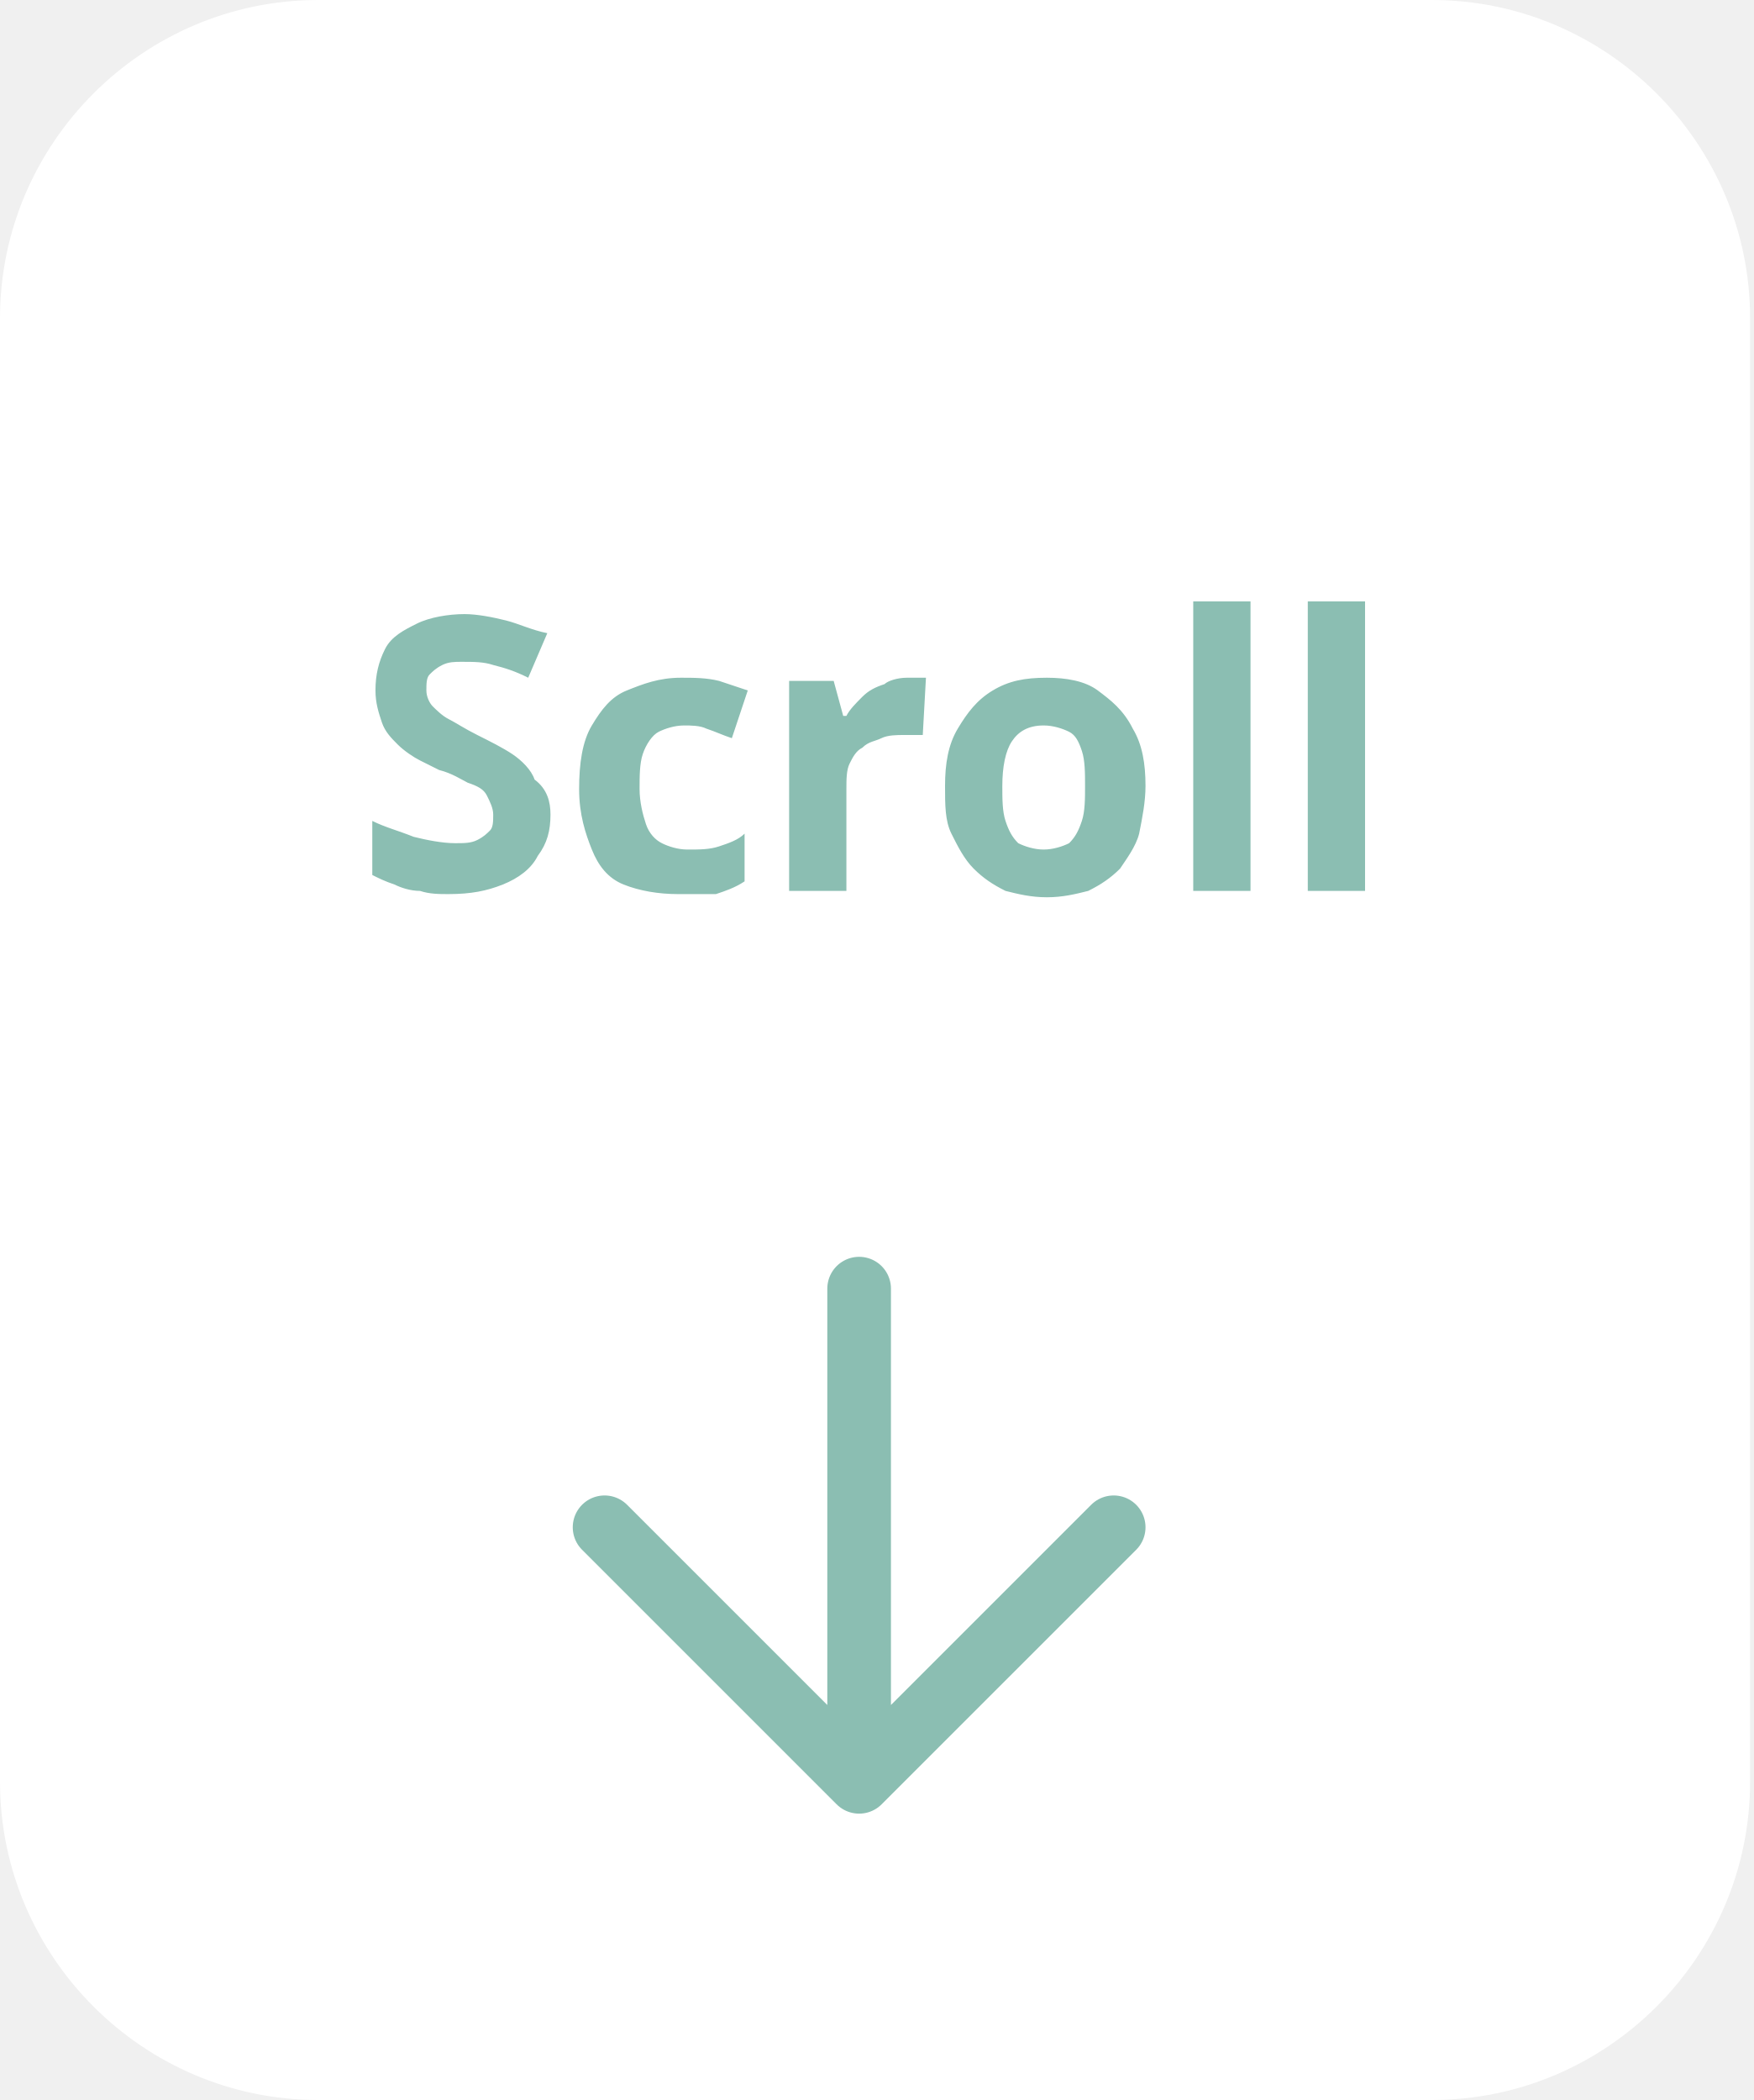
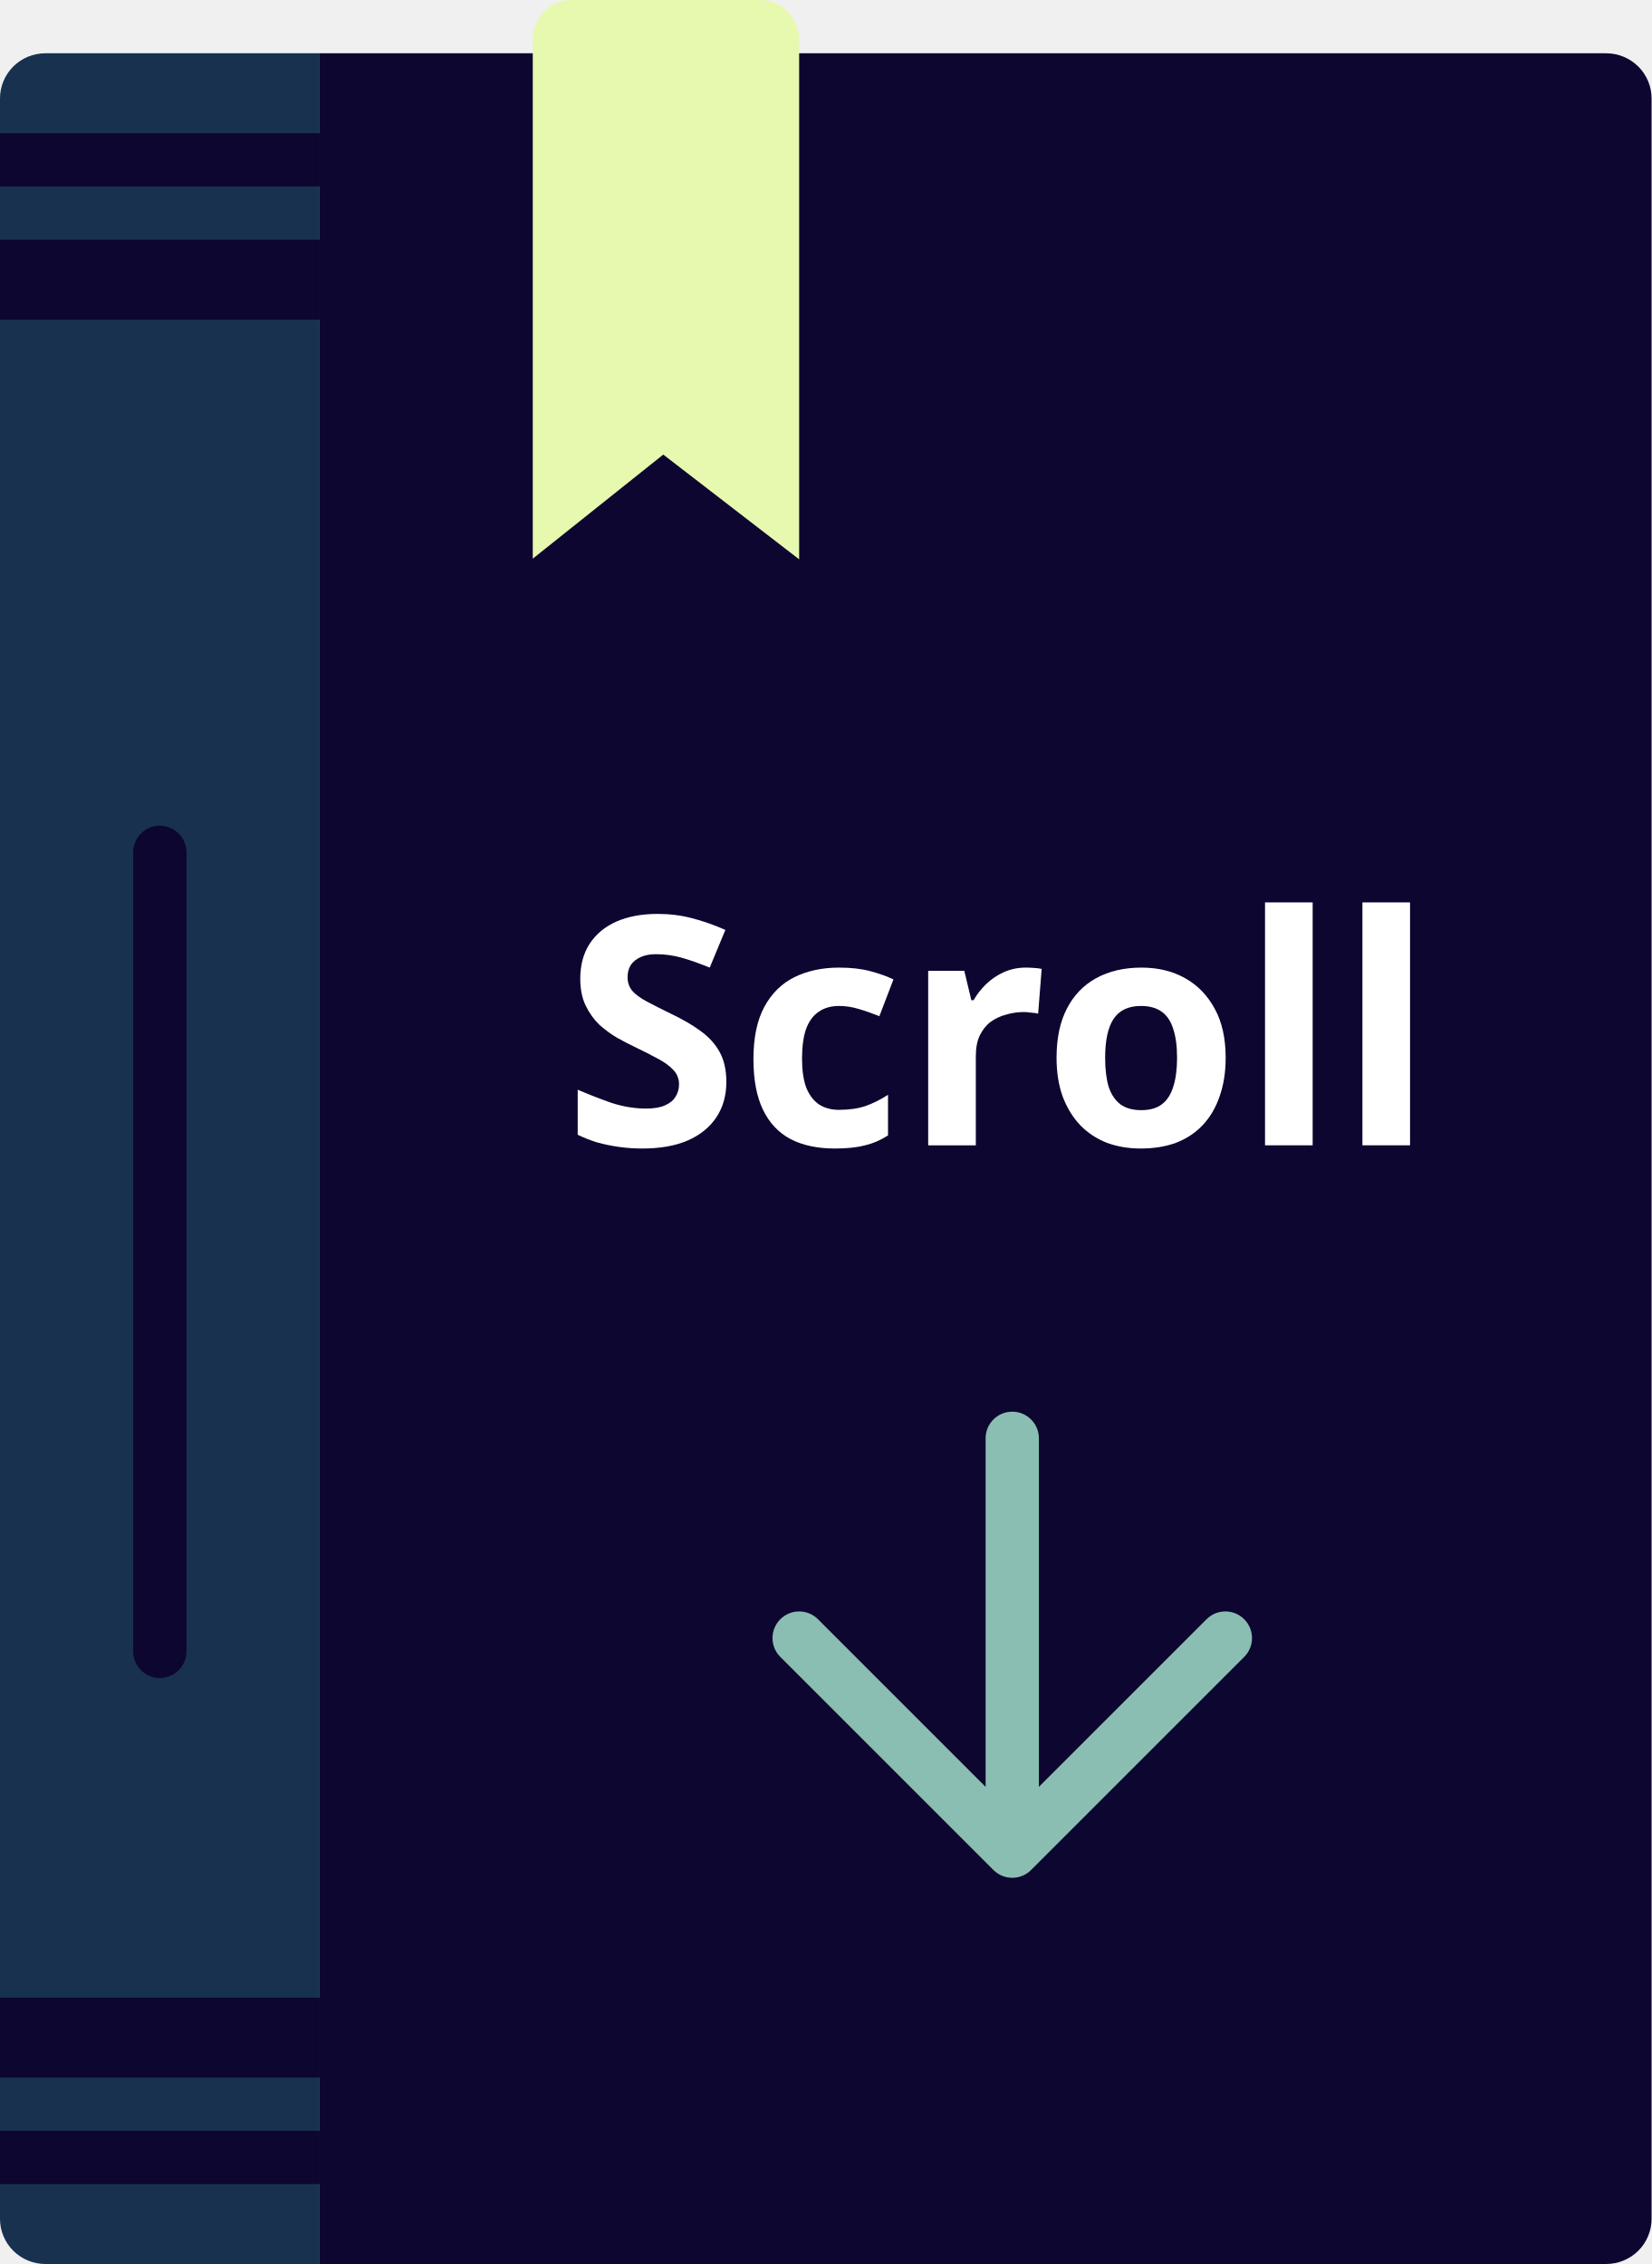
- <svg xmlns="http://www.w3.org/2000/svg" version="1.1" id="Calque_1" x="0px" y="0px" viewBox="0 0 55.1 66" style="enable-background:new 0 0 55.1 66;" xml:space="preserve">
-   <style type="text/css">
- 	.st0{fill:#FFFFFF;}
- 	.st1{fill:#8BBEB2;}
- 	.st2{fill:none;stroke:#8BBEB2;stroke-width:2;stroke-linecap:round;stroke-linejoin:round;}
- </style>
-   <g>
-     <g>
-       <path class="st0" d="M10,0h35c5.5,0,10,4.5,10,10v46c0,5.5-4.5,10-10,10H10C4.5,66,0,61.5,0,56V10C0,4.5,4.5,0,10,0z" />
-     </g>
-     <path class="st1" d="M17.3,25.6c0,0.5-0.1,0.9-0.4,1.3c-0.2,0.4-0.6,0.7-1.1,0.9c-0.5,0.2-1,0.3-1.7,0.3c-0.3,0-0.6,0-0.9-0.1   c-0.3,0-0.6-0.1-0.8-0.2c-0.3-0.1-0.5-0.2-0.7-0.3v-1.7c0.4,0.2,0.8,0.3,1.3,0.5c0.4,0.1,0.9,0.2,1.3,0.2c0.3,0,0.5,0,0.7-0.1   c0.2-0.1,0.3-0.2,0.4-0.3c0.1-0.1,0.1-0.3,0.1-0.5c0-0.2-0.1-0.4-0.2-0.6c-0.1-0.2-0.3-0.3-0.6-0.4c-0.2-0.1-0.5-0.3-0.9-0.4   c-0.2-0.1-0.4-0.2-0.6-0.3c-0.2-0.1-0.5-0.3-0.7-0.5c-0.2-0.2-0.4-0.4-0.5-0.7c-0.1-0.3-0.2-0.6-0.2-1c0-0.5,0.1-0.9,0.3-1.3   c0.2-0.4,0.6-0.6,1-0.8c0.4-0.2,1-0.3,1.5-0.3c0.4,0,0.9,0.1,1.3,0.2c0.4,0.1,0.8,0.3,1.3,0.4l-0.6,1.4c-0.4-0.2-0.7-0.3-1.1-0.4   c-0.3-0.1-0.6-0.1-1-0.1c-0.2,0-0.4,0-0.6,0.1c-0.2,0.1-0.3,0.2-0.4,0.3c-0.1,0.1-0.1,0.3-0.1,0.5c0,0.2,0.1,0.4,0.2,0.5   c0.1,0.1,0.3,0.3,0.5,0.4c0.2,0.1,0.5,0.3,0.9,0.5c0.4,0.2,0.8,0.4,1.1,0.6c0.3,0.2,0.6,0.5,0.7,0.8C17.2,24.8,17.3,25.2,17.3,25.6   z M21.3,28.1c-0.6,0-1.2-0.1-1.7-0.3c-0.5-0.2-0.8-0.6-1-1.1c-0.2-0.5-0.4-1.1-0.4-1.9c0-0.8,0.1-1.5,0.4-2   c0.3-0.5,0.6-0.9,1.1-1.1c0.5-0.2,1-0.4,1.7-0.4c0.4,0,0.8,0,1.2,0.1c0.3,0.1,0.6,0.2,0.9,0.3L23,23.2c-0.3-0.1-0.5-0.2-0.8-0.3   c-0.2-0.1-0.5-0.1-0.7-0.1c-0.3,0-0.6,0.1-0.8,0.2c-0.2,0.1-0.4,0.4-0.5,0.7c-0.1,0.3-0.1,0.7-0.1,1.1c0,0.4,0.1,0.8,0.2,1.1   c0.1,0.3,0.3,0.5,0.5,0.6c0.2,0.1,0.5,0.2,0.8,0.2c0.4,0,0.7,0,1-0.1c0.3-0.1,0.6-0.2,0.8-0.4v1.5c-0.3,0.2-0.6,0.3-0.9,0.4   C22.2,28.1,21.8,28.1,21.3,28.1z M28.5,21.3c0.1,0,0.2,0,0.3,0s0.2,0,0.3,0L29,23.1c-0.1,0-0.1,0-0.3,0c-0.1,0-0.2,0-0.3,0   c-0.2,0-0.5,0-0.7,0.1c-0.2,0.1-0.4,0.1-0.6,0.3c-0.2,0.1-0.3,0.3-0.4,0.5c-0.1,0.2-0.1,0.5-0.1,0.8V28h-1.8v-6.6h1.4l0.3,1.1h0.1   c0.1-0.2,0.3-0.4,0.5-0.6c0.2-0.2,0.4-0.3,0.7-0.4C27.9,21.4,28.2,21.3,28.5,21.3z M36,24.7c0,0.5-0.1,1-0.2,1.5   c-0.1,0.4-0.4,0.8-0.6,1.1c-0.3,0.3-0.6,0.5-1,0.7c-0.4,0.1-0.8,0.2-1.3,0.2c-0.5,0-0.9-0.1-1.3-0.2c-0.4-0.2-0.7-0.4-1-0.7   c-0.3-0.3-0.5-0.7-0.7-1.1c-0.2-0.4-0.2-0.9-0.2-1.5c0-0.7,0.1-1.3,0.4-1.8c0.3-0.5,0.6-0.9,1.1-1.2s1-0.4,1.7-0.4   c0.6,0,1.2,0.1,1.6,0.4s0.8,0.6,1.1,1.2C35.9,23.4,36,24,36,24.7z M31.5,24.7c0,0.4,0,0.8,0.1,1.1c0.1,0.3,0.2,0.5,0.4,0.7   c0.2,0.1,0.5,0.2,0.8,0.2s0.6-0.1,0.8-0.2c0.2-0.2,0.3-0.4,0.4-0.7c0.1-0.3,0.1-0.7,0.1-1.1c0-0.4,0-0.8-0.1-1.1   c-0.1-0.3-0.2-0.5-0.4-0.6c-0.2-0.1-0.5-0.2-0.8-0.2c-0.5,0-0.8,0.2-1,0.5C31.6,23.6,31.5,24.1,31.5,24.7z M39.3,28h-1.8v-9.1h1.8   V28z M42.9,28h-1.8v-9.1h1.8V28z" />
-     <path class="st2" d="M27,40.5V56 M27,56l-8-8 M27,56l8-8" />
-   </g>
+ <svg xmlns="http://www.w3.org/2000/svg" width="62" height="85" viewBox="0 0 62 85" fill="none">
+   <path d="M12 2V85H60.292C60.745 85 61.179 84.822 61.5 84.504C61.82 84.186 62 83.755 62 83.306V3.694C62 3.245 61.82 2.814 61.5 2.496C61.179 2.178 60.745 2 60.292 2H12Z" fill="#0D0630" />
+   <path d="M12 85H1.705C1.252 85 0.819 84.822 0.499 84.504C0.18 84.186 0 83.755 0 83.306V3.694C0 3.245 0.18 2.814 0.499 2.496C0.819 2.178 1.252 2 1.705 2H12V85Z" fill="#18314F" />
+   <path d="M12 75H0V78H12V75Z" fill="#0D0630" />
+   <path d="M12 80H0V82H12V80Z" fill="#0D0630" />
+   <path d="M12 9H0V12H12V9Z" fill="#0D0630" />
+   <path d="M12 5H0V7H12V5Z" fill="#0D0630" />
+   <path fill-rule="evenodd" clip-rule="evenodd" d="M6 31C6.552 31 7 31.448 7 32V62C7 62.552 6.552 63 6 63C5.448 63 5 62.552 5 62V32C5 31.448 5.448 31 6 31Z" fill="#0D0630" />
+   <path d="M20 1.503V20.975L24.899 17.067L30 21V1.503C30 1.105 29.849 0.722 29.579 0.441C29.31 0.159 28.944 0.001 28.563 0.001H21.477C21.285 -0.005 21.094 0.03 20.915 0.103C20.736 0.176 20.573 0.285 20.435 0.425C20.297 0.565 20.188 0.733 20.113 0.918C20.038 1.103 20 1.302 20 1.503Z" fill="#E6F9AF" />
+   <path d="M27.267 40.624C27.267 41.128 27.143 41.568 26.895 41.944C26.647 42.32 26.287 42.612 25.815 42.82C25.351 43.02 24.783 43.12 24.111 43.12C23.815 43.12 23.523 43.1 23.235 43.06C22.955 43.02 22.683 42.964 22.419 42.892C22.163 42.812 21.919 42.716 21.687 42.604V40.912C22.095 41.088 22.515 41.252 22.947 41.404C23.387 41.548 23.823 41.62 24.255 41.62C24.551 41.62 24.787 41.58 24.963 41.5C25.147 41.42 25.279 41.312 25.359 41.176C25.447 41.04 25.491 40.884 25.491 40.708C25.491 40.492 25.415 40.308 25.263 40.156C25.119 40.004 24.923 39.864 24.675 39.736C24.427 39.6 24.143 39.456 23.823 39.304C23.623 39.208 23.407 39.096 23.175 38.968C22.943 38.832 22.719 38.668 22.503 38.476C22.295 38.276 22.123 38.036 21.987 37.756C21.851 37.476 21.783 37.14 21.783 36.748C21.783 36.236 21.899 35.8 22.131 35.44C22.371 35.072 22.707 34.792 23.139 34.6C23.579 34.408 24.095 34.312 24.687 34.312C25.135 34.312 25.559 34.364 25.959 34.468C26.367 34.572 26.791 34.72 27.231 34.912L26.643 36.328C26.251 36.168 25.899 36.044 25.587 35.956C25.275 35.868 24.955 35.824 24.627 35.824C24.403 35.824 24.211 35.86 24.051 35.932C23.891 36.004 23.767 36.104 23.679 36.232C23.599 36.36 23.559 36.512 23.559 36.688C23.559 36.888 23.619 37.06 23.739 37.204C23.859 37.34 24.039 37.472 24.279 37.6C24.519 37.728 24.819 37.88 25.179 38.056C25.619 38.264 25.991 38.48 26.295 38.704C26.607 38.928 26.847 39.192 27.015 39.496C27.183 39.8 27.267 40.176 27.267 40.624Z" fill="white" />
+   <path d="M31.344 43.12C30.696 43.12 30.144 43.004 29.688 42.772C29.232 42.532 28.884 42.164 28.644 41.668C28.404 41.172 28.284 40.536 28.284 39.76C28.284 38.96 28.42 38.308 28.692 37.804C28.964 37.3 29.34 36.928 29.82 36.688C30.308 36.448 30.868 36.328 31.5 36.328C31.948 36.328 32.336 36.372 32.664 36.46C33 36.548 33.292 36.652 33.54 36.772L33.012 38.152C32.732 38.04 32.468 37.948 32.22 37.876C31.98 37.804 31.74 37.768 31.5 37.768C31.188 37.768 30.928 37.844 30.72 37.996C30.512 38.14 30.356 38.36 30.252 38.656C30.156 38.944 30.108 39.308 30.108 39.748C30.108 40.18 30.16 40.54 30.264 40.828C30.376 41.108 30.536 41.32 30.744 41.464C30.952 41.6 31.204 41.668 31.5 41.668C31.876 41.668 32.208 41.62 32.496 41.524C32.784 41.42 33.064 41.28 33.336 41.104V42.628C33.064 42.804 32.776 42.928 32.472 43C32.176 43.08 31.8 43.12 31.344 43.12Z" fill="white" />
+   <path d="M38.504 36.328C38.592 36.328 38.696 36.332 38.816 36.34C38.936 36.348 39.032 36.36 39.104 36.376L38.972 38.056C38.916 38.04 38.832 38.028 38.72 38.02C38.616 38.004 38.524 37.996 38.444 37.996C38.212 37.996 37.988 38.028 37.772 38.092C37.556 38.148 37.36 38.24 37.184 38.368C37.016 38.496 36.88 38.668 36.776 38.884C36.68 39.092 36.632 39.352 36.632 39.664V43H34.844V36.448H36.2L36.464 37.552H36.548C36.676 37.328 36.836 37.124 37.028 36.94C37.22 36.756 37.44 36.608 37.688 36.496C37.944 36.384 38.216 36.328 38.504 36.328Z" fill="white" />
+   <path d="M46.011 39.712C46.011 40.256 45.935 40.74 45.783 41.164C45.639 41.588 45.427 41.948 45.147 42.244C44.875 42.532 44.543 42.752 44.151 42.904C43.759 43.048 43.315 43.12 42.819 43.12C42.363 43.12 41.939 43.048 41.547 42.904C41.163 42.752 40.831 42.532 40.551 42.244C40.271 41.948 40.051 41.588 39.891 41.164C39.739 40.74 39.663 40.256 39.663 39.712C39.663 38.984 39.791 38.372 40.047 37.876C40.303 37.372 40.671 36.988 41.151 36.724C41.631 36.46 42.199 36.328 42.855 36.328C43.471 36.328 44.015 36.46 44.487 36.724C44.959 36.988 45.331 37.372 45.603 37.876C45.875 38.372 46.011 38.984 46.011 39.712ZM41.487 39.712C41.487 40.144 41.531 40.508 41.619 40.804C41.715 41.092 41.863 41.312 42.063 41.464C42.263 41.608 42.523 41.68 42.843 41.68C43.163 41.68 43.419 41.608 43.611 41.464C43.811 41.312 43.955 41.092 44.043 40.804C44.139 40.508 44.187 40.144 44.187 39.712C44.187 39.28 44.139 38.92 44.043 38.632C43.955 38.344 43.811 38.128 43.611 37.984C43.411 37.84 43.151 37.768 42.831 37.768C42.359 37.768 42.015 37.932 41.799 38.26C41.591 38.58 41.487 39.064 41.487 39.712Z" fill="white" />
+   <path d="M49.277 43H47.489V33.88H49.277V43Z" fill="white" />
+   <path d="M52.933 43H51.145V33.88H52.933V43Z" fill="white" />
+   <path fill-rule="evenodd" clip-rule="evenodd" d="M38 53C38.552 53 39 53.448 39 54V67.086L45.293 60.793C45.683 60.402 46.317 60.402 46.707 60.793C47.098 61.183 47.098 61.817 46.707 62.207L38.707 70.207C38.317 70.598 37.683 70.598 37.293 70.207L29.293 62.207C28.902 61.817 28.902 61.183 29.293 60.793C29.683 60.402 30.317 60.402 30.707 60.793L37 67.086V54C37 53.448 37.448 53 38 53Z" fill="#8BBEB2" />
</svg>
